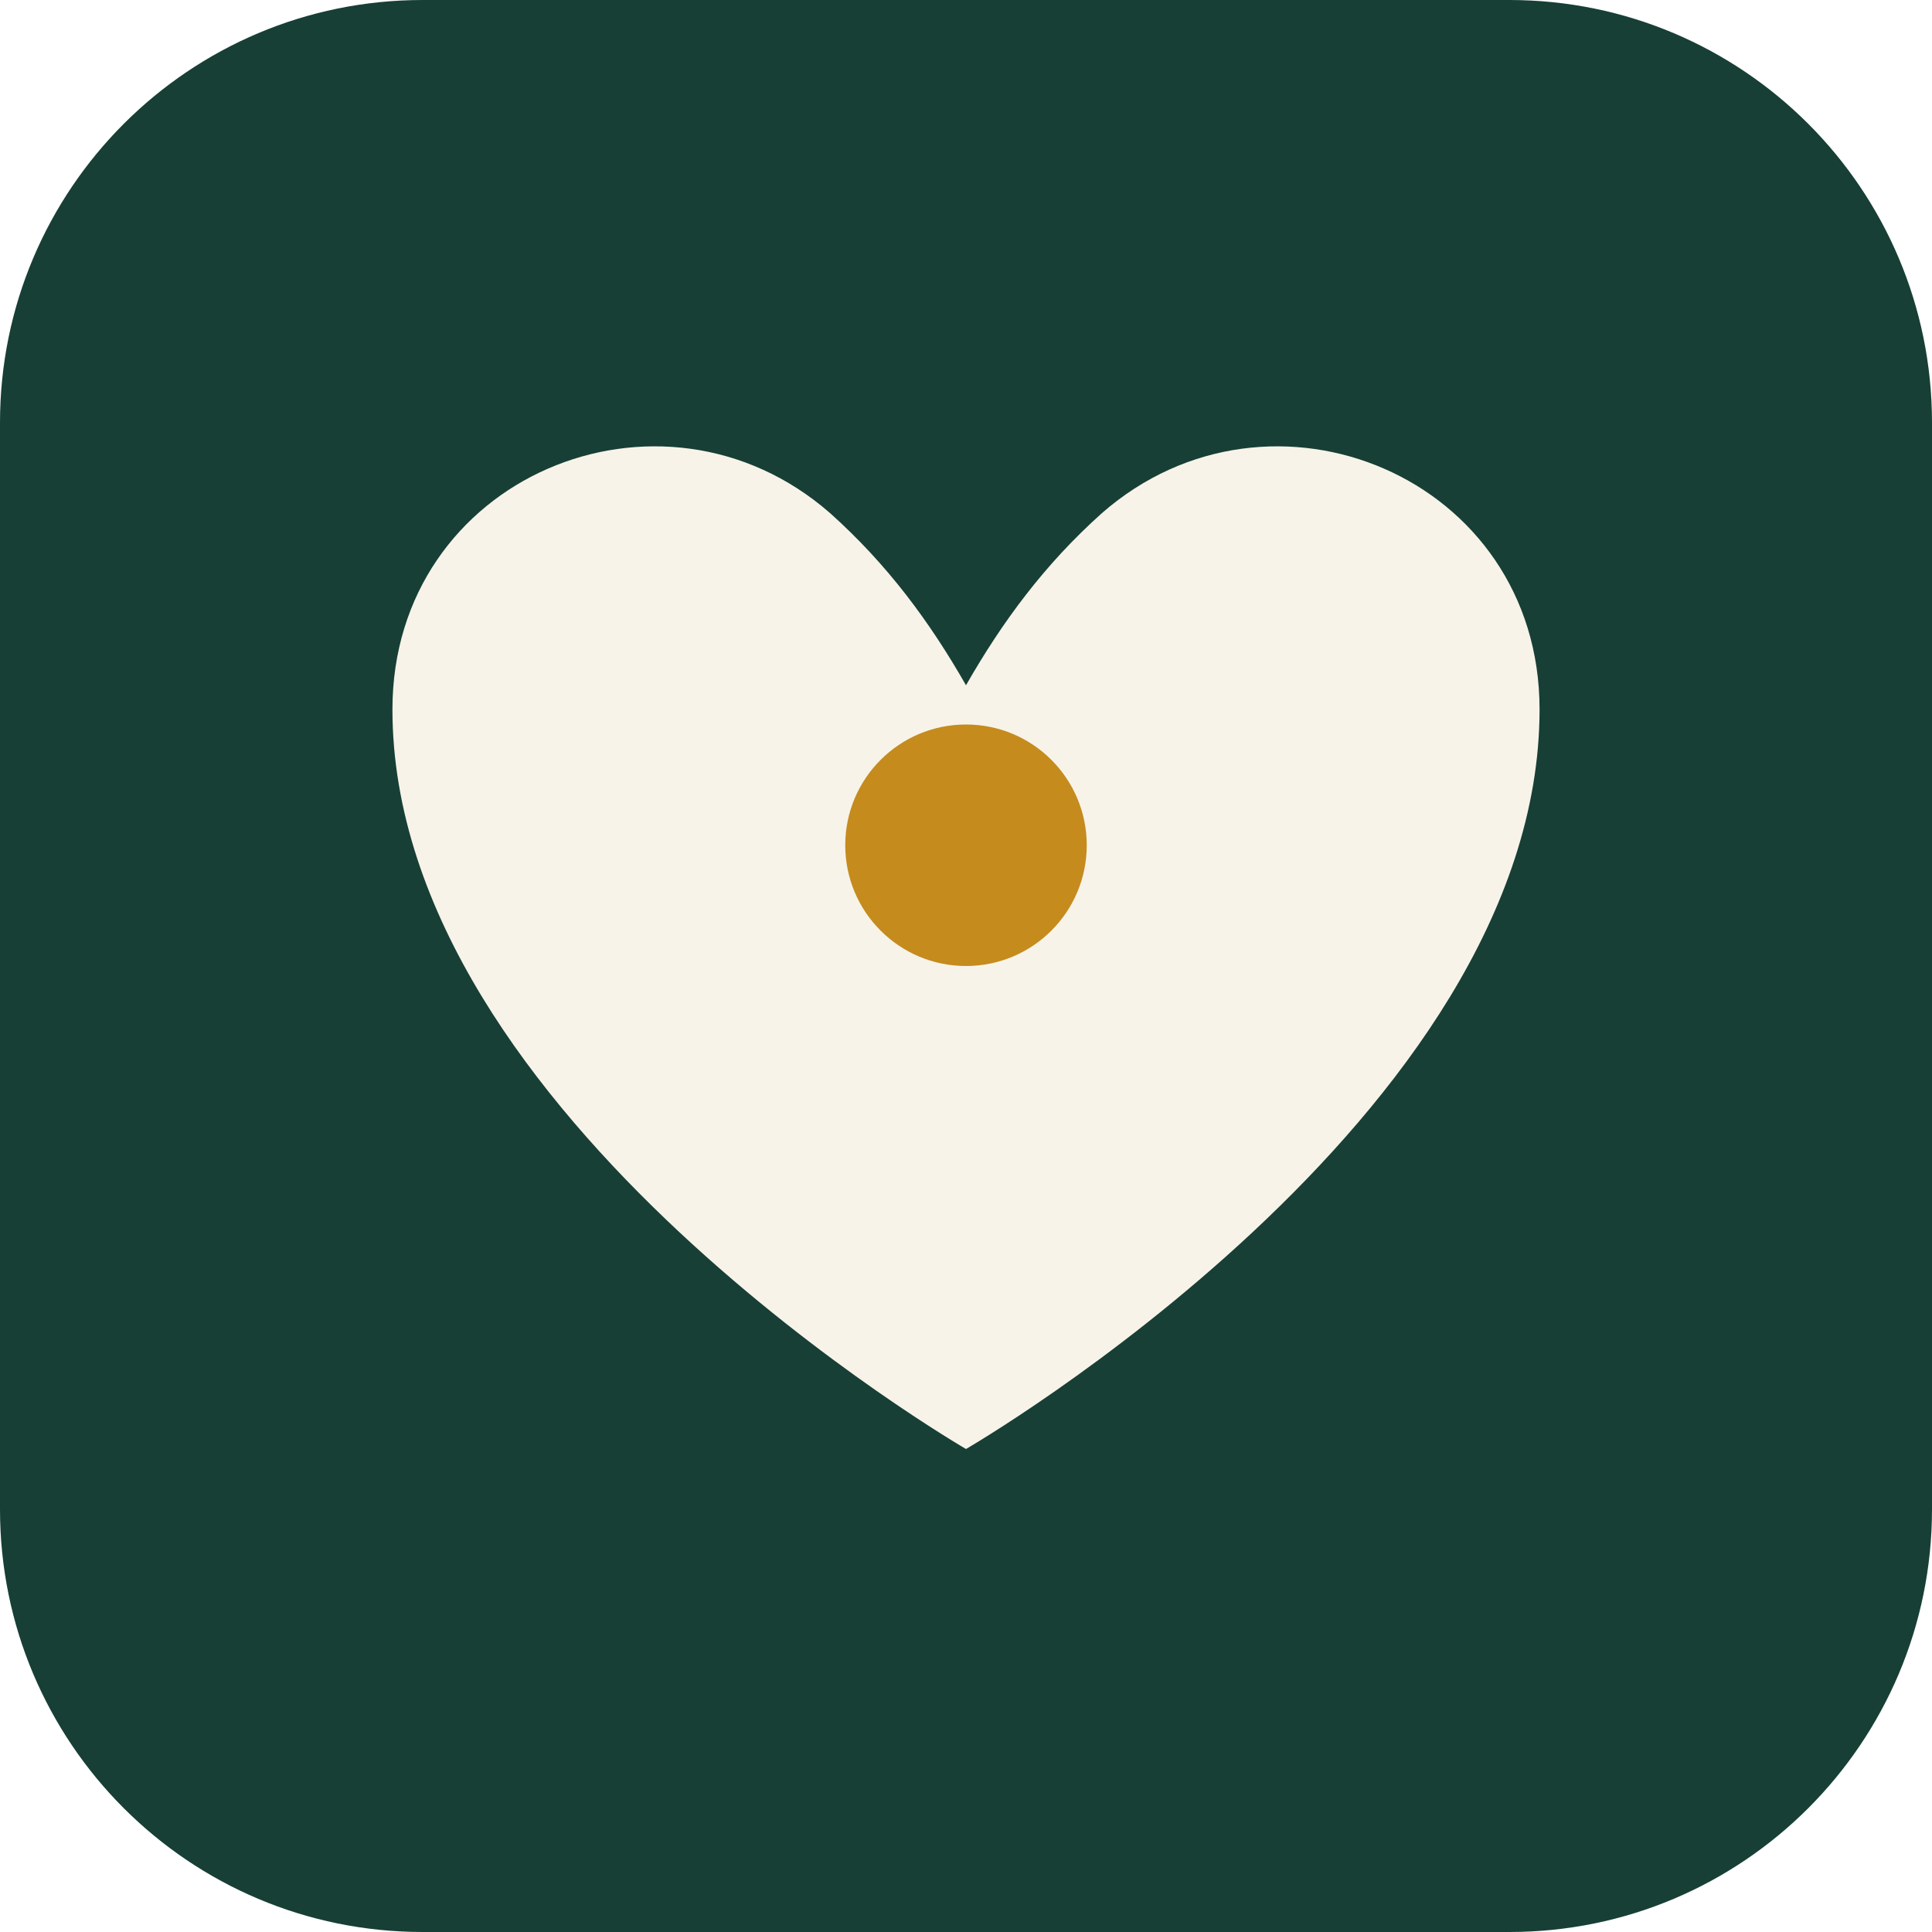
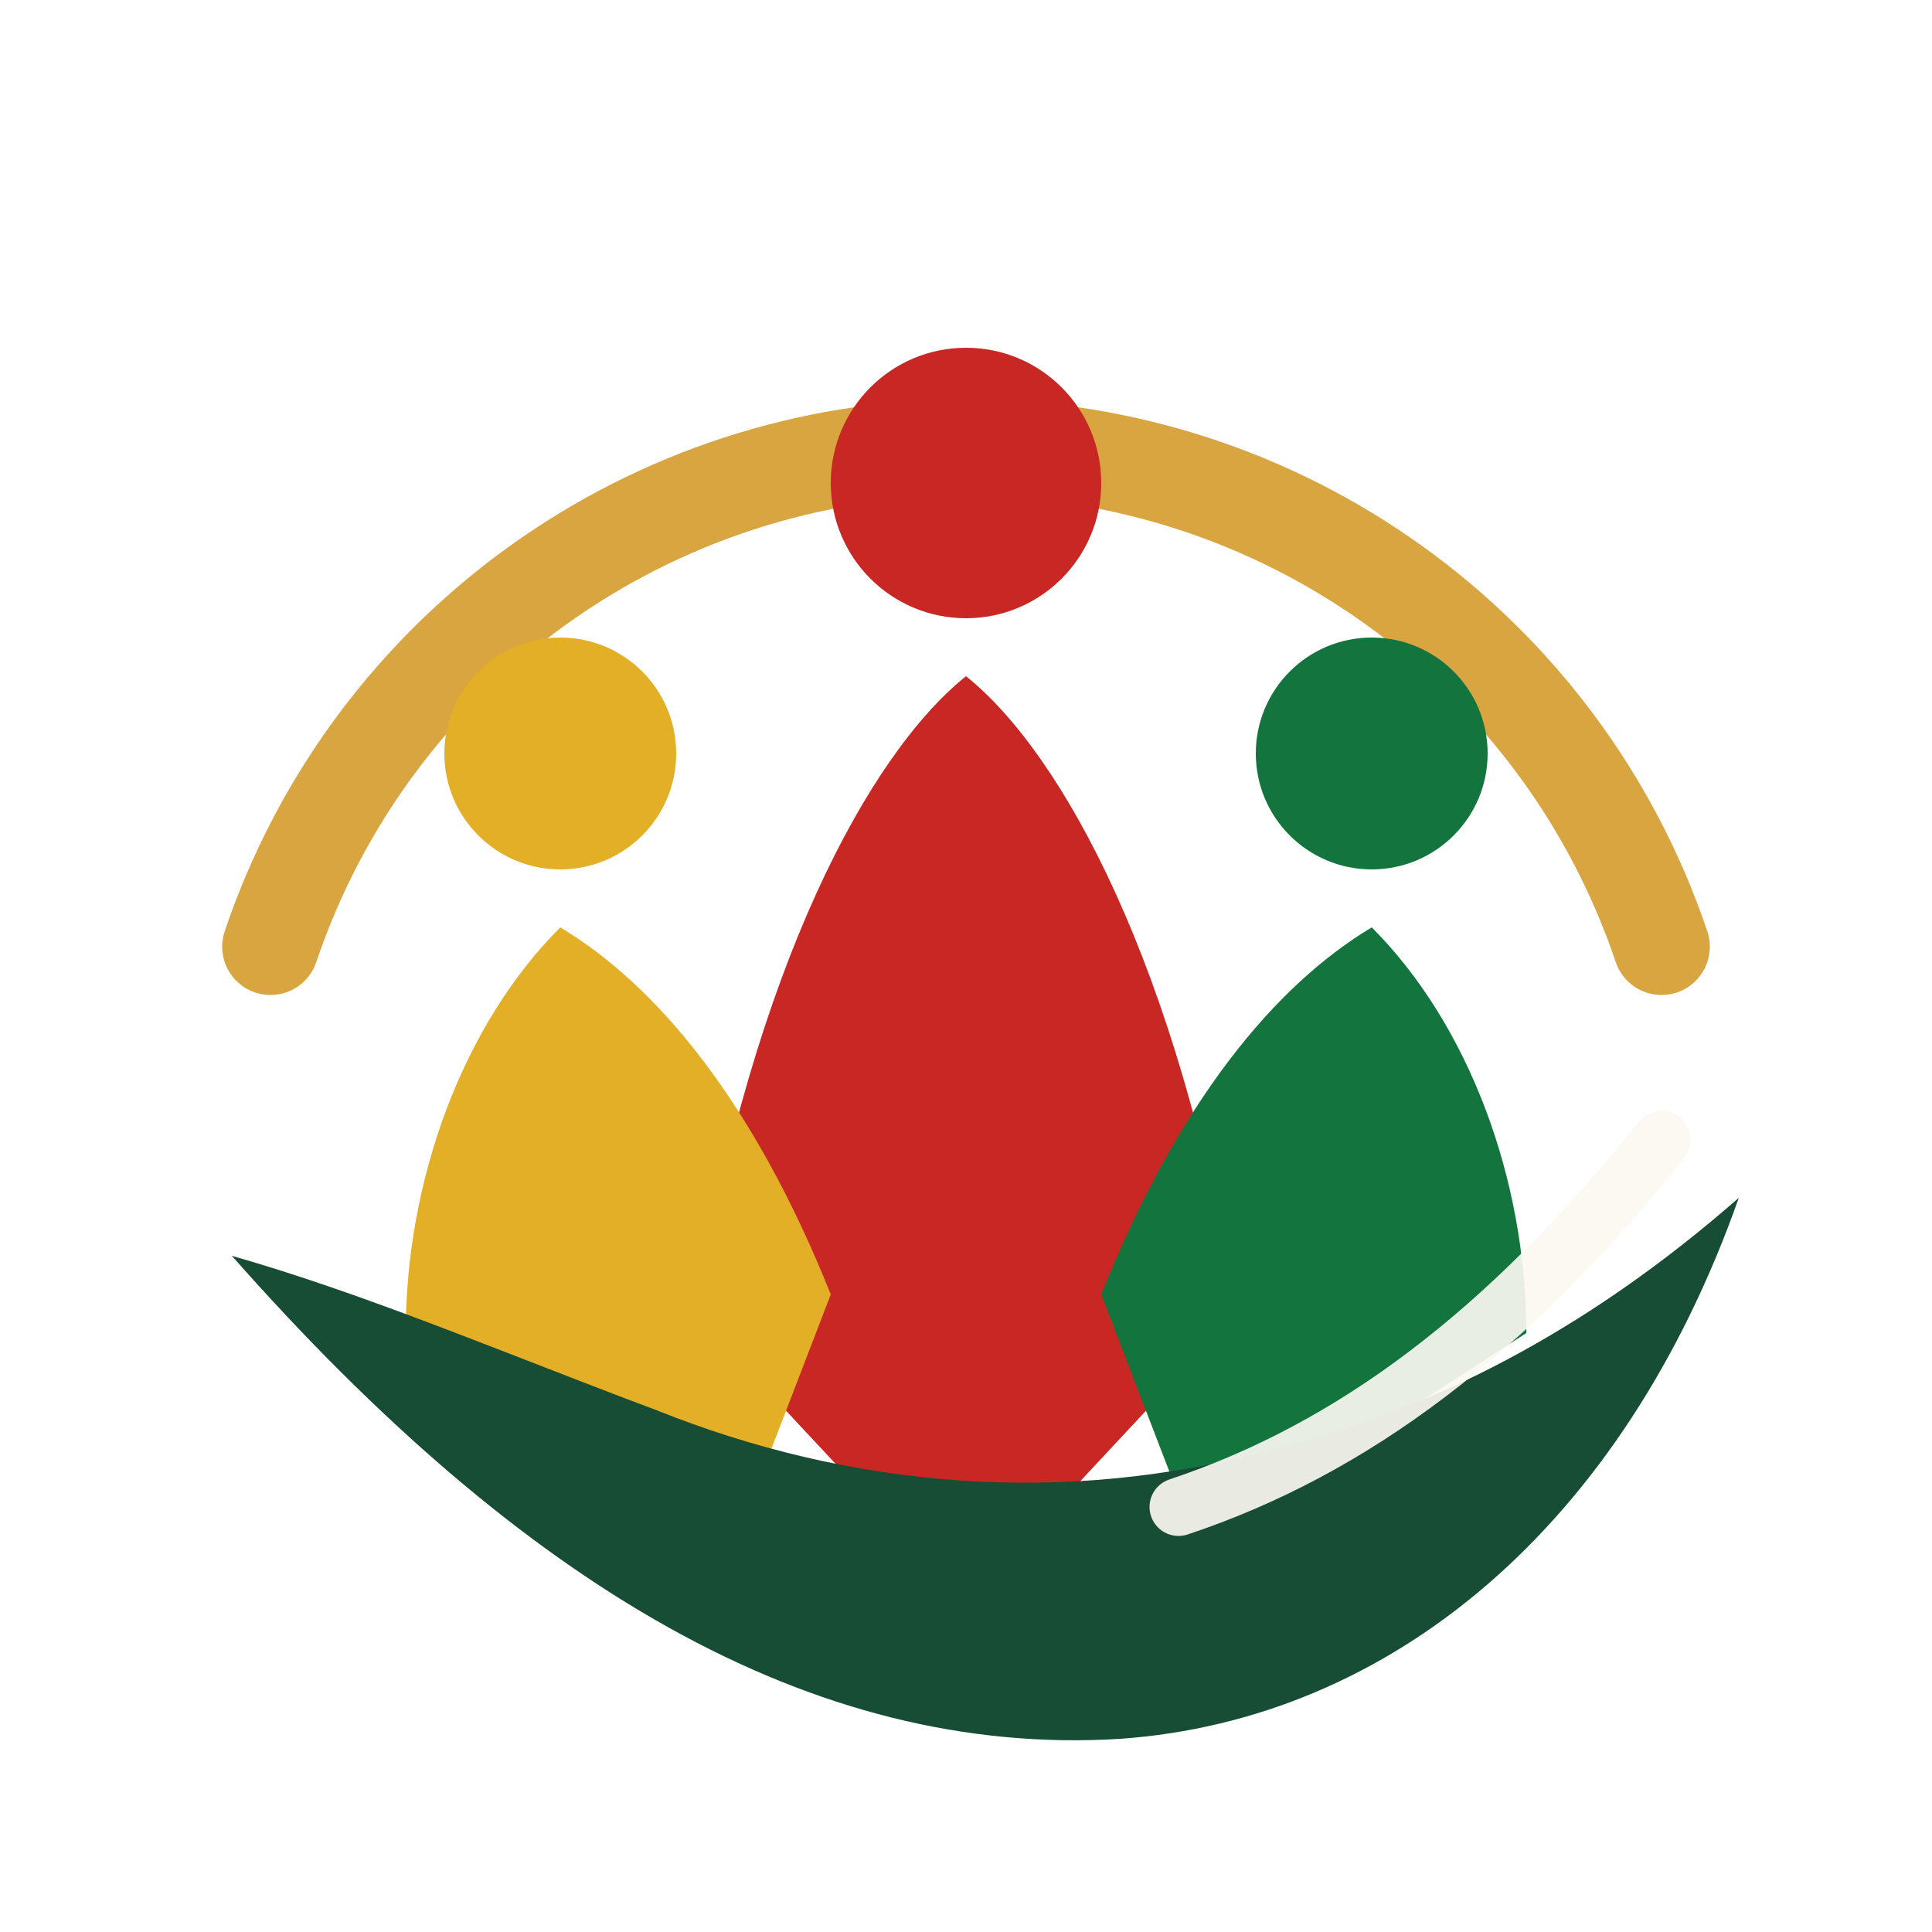
- <svg xmlns="http://www.w3.org/2000/svg" viewBox="0 0 64 64">
-   <rect width="64" height="64" rx="14" fill="#173f35" />
-   <path d="M32 48S13 37 13 23.5C13 15.8 21.9 12.1 27.5 17c1.9 1.7 3.3 3.6 4.5 5.7 1.2-2.1 2.6-4 4.5-5.7 5.6-4.9 14.5-1.2 14.5 6.5C51 37 32 48 32 48Z" fill="#f7f3e9" />
-   <circle cx="32" cy="28" r="4" fill="#c58b1d" />
+ <svg xmlns="http://www.w3.org/2000/svg" viewBox="0 0 100 100">
+   <path d="M14 49A38 38 0 0 1 86 49" fill="none" stroke="#D8A541" stroke-width="5" stroke-linecap="round" />
+   <circle cx="50" cy="25" r="7" fill="#C82724" />
+   <path d="M50 35C45 39 39 50 36 68L50 83L64 68C61 50 55 39 50 35Z" fill="#C82724" />
+   <circle cx="29" cy="39" r="6" fill="#E2AF27" />
+   <path d="M29 48C24 53 21 61 21 69L38 80L43 67C39 57 34 51 29 48Z" fill="#E2AF27" />
+   <circle cx="71" cy="39" r="6" fill="#13743E" />
+   <path d="M71 48C66 51 61 57 57 67L62 80L79 69C79 61 76 53 71 48Z" fill="#13743E" />
+   <path d="M12 65C27 82 42 91 58 90C72 89 84 79 90 62C82 69 74 73 66 75C55 78 44 77 34 73C26 70 19 67 12 65Z" fill="#174C35" />
+   <path d="M61 78C70 75 78 69 86 59" fill="none" stroke="#FBF8F1" stroke-width="3" stroke-linecap="round" opacity=".92" />
</svg>
